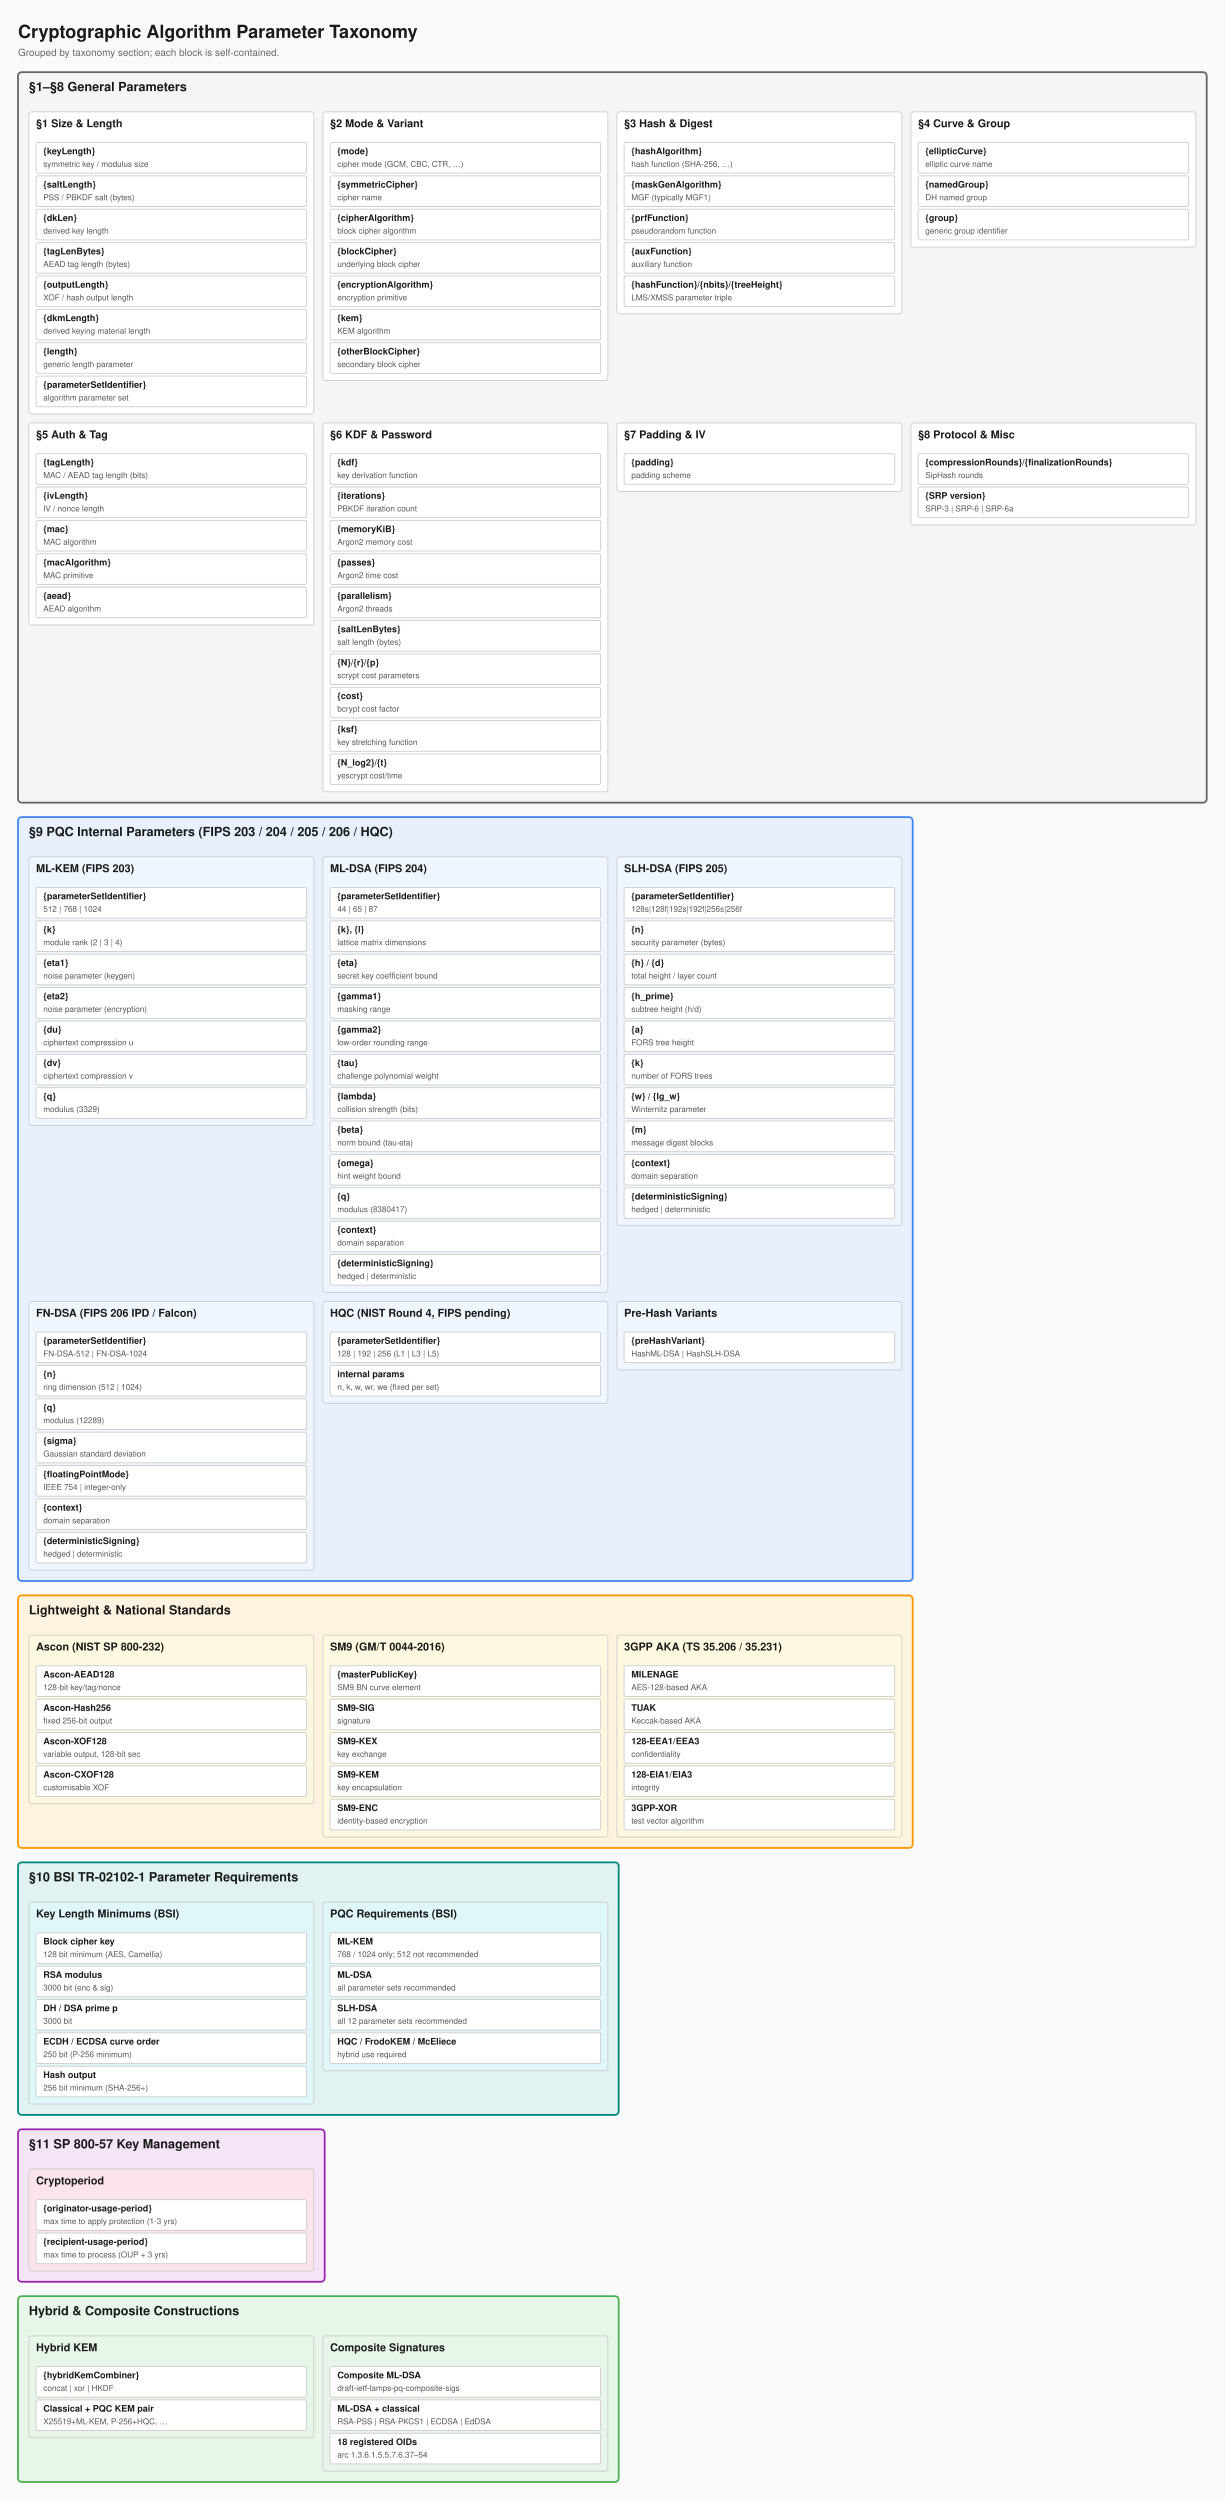
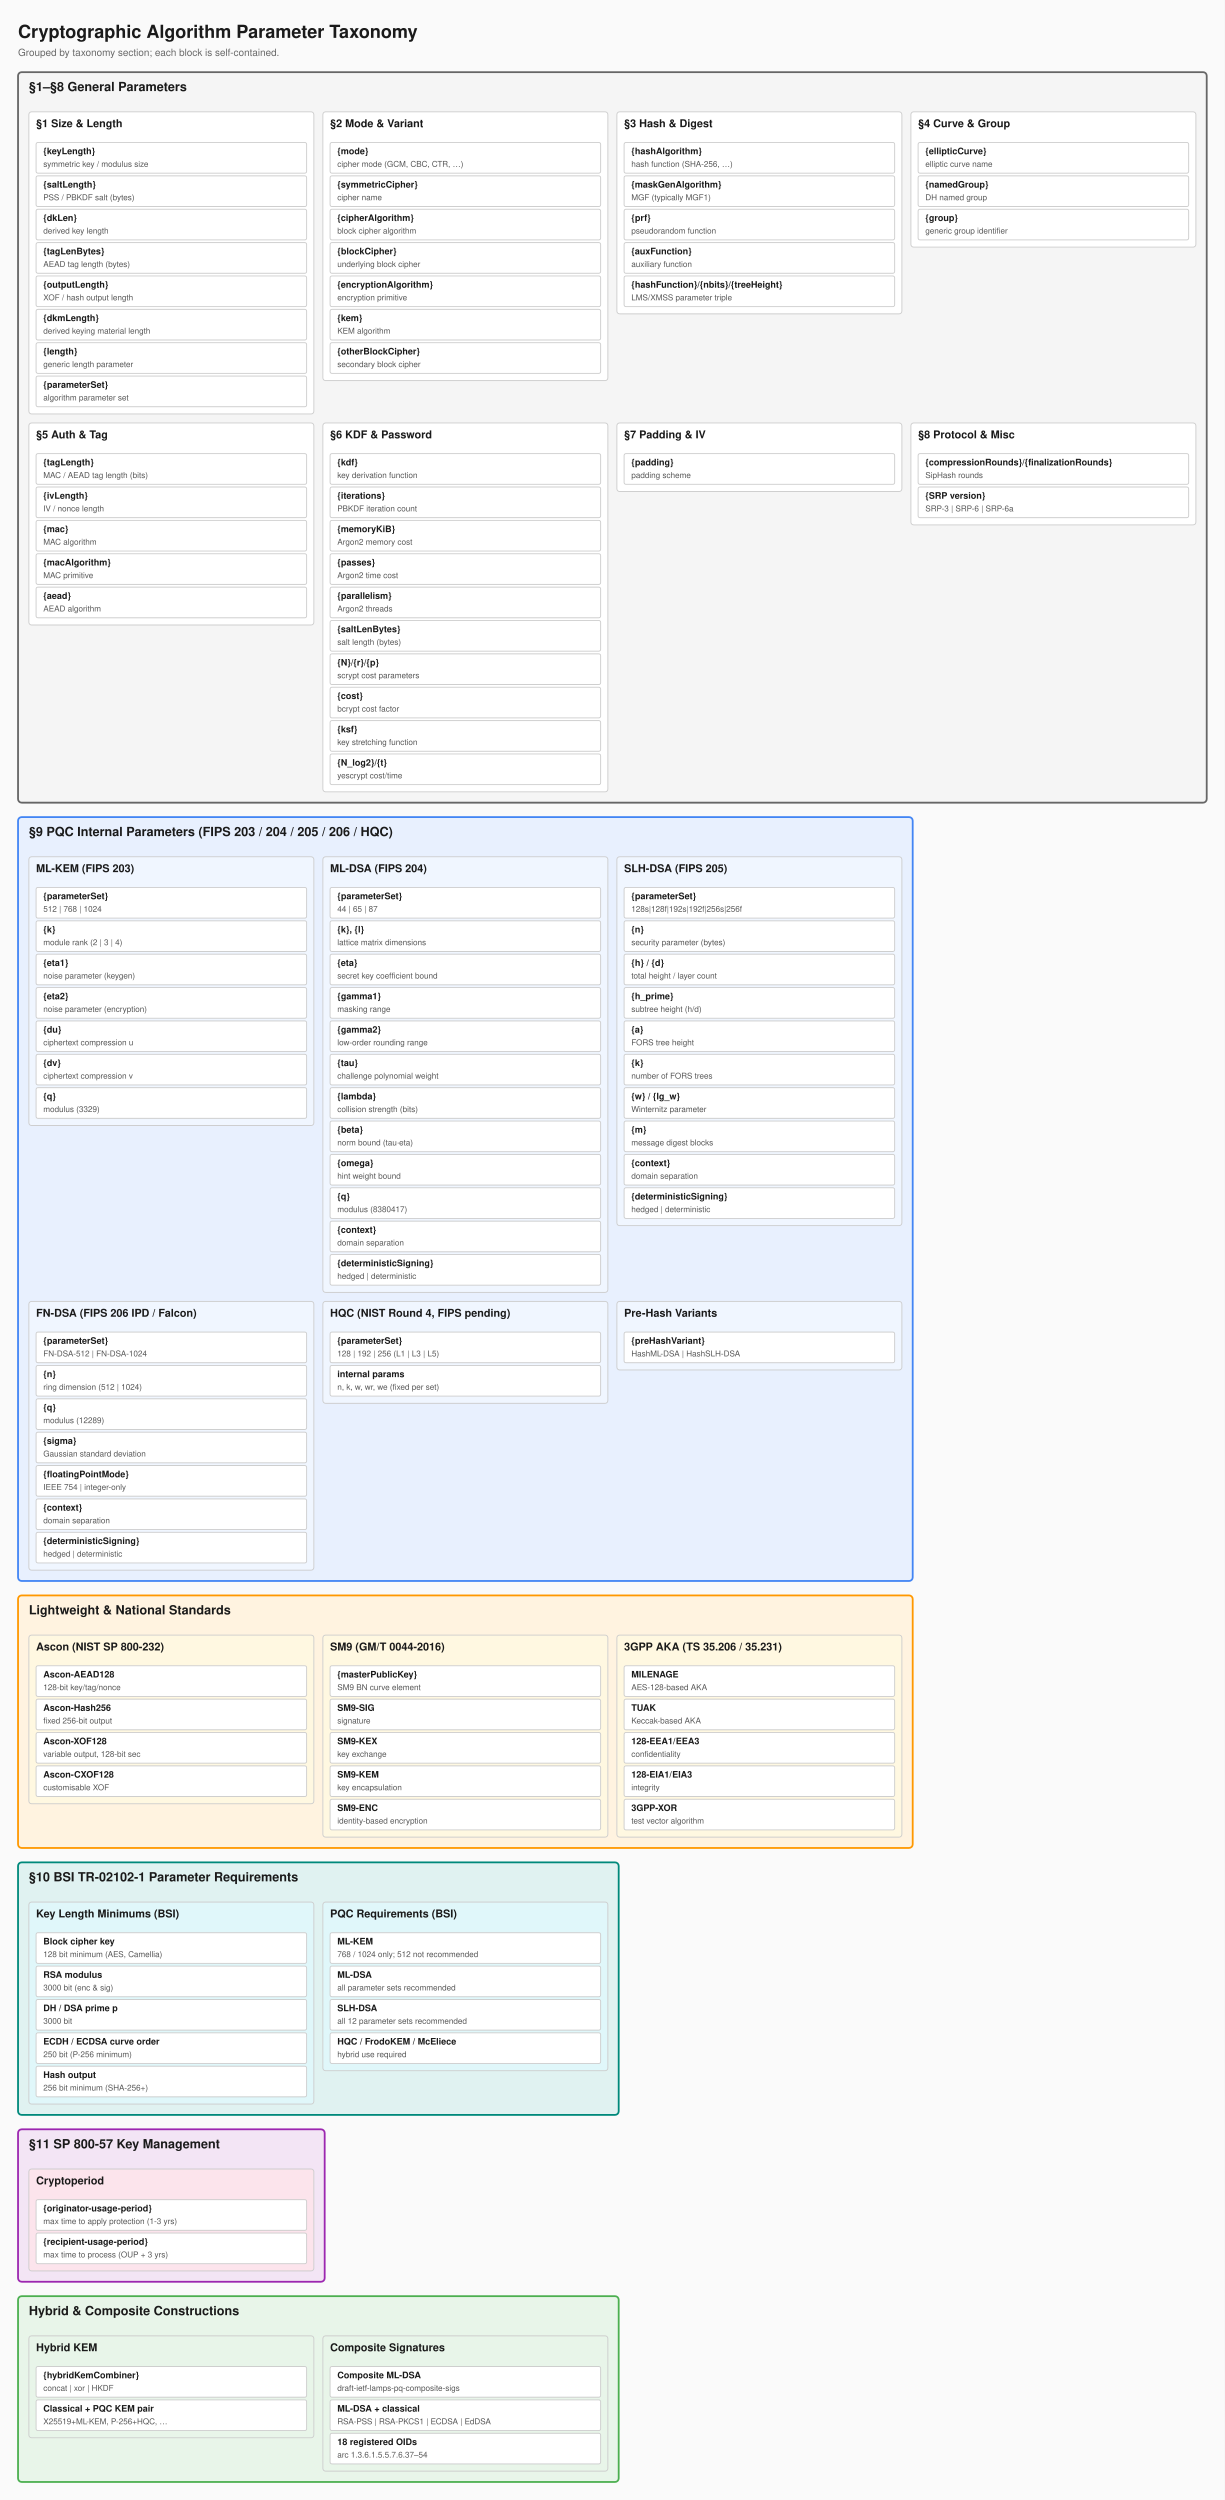
<svg xmlns="http://www.w3.org/2000/svg" width="1358" height="2772" viewBox="0 0 1358 2772">
  <rect width="1358" height="2772" fill="#fafafa" />
  <text x="20" y="42" font-family="Helvetica, Arial, sans-serif" font-size="20" font-weight="700" fill="#1a1a1a">Cryptographic Algorithm Parameter Taxonomy</text>
  <text x="20" y="62" font-family="Helvetica, Arial, sans-serif" font-size="11" fill="#666666">Grouped by taxonomy section; each block is self-contained.</text>
  <rect x="20" y="80" width="1318" height="810" fill="#f5f5f5" stroke="#666666" stroke-width="2" rx="4" />
  <text x="32" y="101" font-family="Helvetica, Arial, sans-serif" font-size="14" font-weight="700" fill="#1a1a1a">§1–§8  General Parameters</text>
  <rect x="32" y="124" width="316" height="335" fill="#ffffff" stroke="#cccccc" stroke-width="1" rx="3" />
  <text x="40" y="141" font-family="Helvetica, Arial, sans-serif" font-size="12" font-weight="700" fill="#1a1a1a">§1 Size &amp; Length</text>
  <rect x="40" y="158" width="300" height="34" fill="#ffffff" stroke="#cccccc" stroke-width="1" rx="2" />
  <text x="48" y="171" font-family="Helvetica, Arial, sans-serif" font-size="10" font-weight="600" fill="#1a1a1a">{keyLength}</text>
  <text x="48" y="185" font-family="Helvetica, Arial, sans-serif" font-size="9" fill="#555555">symmetric key / modulus size</text>
  <rect x="40" y="195" width="300" height="34" fill="#ffffff" stroke="#cccccc" stroke-width="1" rx="2" />
  <text x="48" y="208" font-family="Helvetica, Arial, sans-serif" font-size="10" font-weight="600" fill="#1a1a1a">{saltLength}</text>
  <text x="48" y="222" font-family="Helvetica, Arial, sans-serif" font-size="9" fill="#555555">PSS / PBKDF salt (bytes)</text>
  <rect x="40" y="232" width="300" height="34" fill="#ffffff" stroke="#cccccc" stroke-width="1" rx="2" />
  <text x="48" y="245" font-family="Helvetica, Arial, sans-serif" font-size="10" font-weight="600" fill="#1a1a1a">{dkLen}</text>
  <text x="48" y="259" font-family="Helvetica, Arial, sans-serif" font-size="9" fill="#555555">derived key length</text>
  <rect x="40" y="269" width="300" height="34" fill="#ffffff" stroke="#cccccc" stroke-width="1" rx="2" />
  <text x="48" y="282" font-family="Helvetica, Arial, sans-serif" font-size="10" font-weight="600" fill="#1a1a1a">{tagLenBytes}</text>
  <text x="48" y="296" font-family="Helvetica, Arial, sans-serif" font-size="9" fill="#555555">AEAD tag length (bytes)</text>
  <rect x="40" y="306" width="300" height="34" fill="#ffffff" stroke="#cccccc" stroke-width="1" rx="2" />
  <text x="48" y="319" font-family="Helvetica, Arial, sans-serif" font-size="10" font-weight="600" fill="#1a1a1a">{outputLength}</text>
  <text x="48" y="333" font-family="Helvetica, Arial, sans-serif" font-size="9" fill="#555555">XOF / hash output length</text>
  <rect x="40" y="343" width="300" height="34" fill="#ffffff" stroke="#cccccc" stroke-width="1" rx="2" />
  <text x="48" y="356" font-family="Helvetica, Arial, sans-serif" font-size="10" font-weight="600" fill="#1a1a1a">{dkmLength}</text>
  <text x="48" y="370" font-family="Helvetica, Arial, sans-serif" font-size="9" fill="#555555">derived keying material length</text>
  <rect x="40" y="380" width="300" height="34" fill="#ffffff" stroke="#cccccc" stroke-width="1" rx="2" />
  <text x="48" y="393" font-family="Helvetica, Arial, sans-serif" font-size="10" font-weight="600" fill="#1a1a1a">{length}</text>
  <text x="48" y="407" font-family="Helvetica, Arial, sans-serif" font-size="9" fill="#555555">generic length parameter</text>
  <rect x="40" y="417" width="300" height="34" fill="#ffffff" stroke="#cccccc" stroke-width="1" rx="2" />
-   <text x="48" y="430" font-family="Helvetica, Arial, sans-serif" font-size="10" font-weight="600" fill="#1a1a1a">{parameterSetIdentifier}</text>
+   <text x="48" y="430" font-family="Helvetica, Arial, sans-serif" font-size="10" font-weight="600" fill="#1a1a1a">{parameterSet}</text>
  <text x="48" y="444" font-family="Helvetica, Arial, sans-serif" font-size="9" fill="#555555">algorithm parameter set</text>
  <rect x="358" y="124" width="316" height="298" fill="#ffffff" stroke="#cccccc" stroke-width="1" rx="3" />
  <text x="366" y="141" font-family="Helvetica, Arial, sans-serif" font-size="12" font-weight="700" fill="#1a1a1a">§2 Mode &amp; Variant</text>
  <rect x="366" y="158" width="300" height="34" fill="#ffffff" stroke="#cccccc" stroke-width="1" rx="2" />
  <text x="374" y="171" font-family="Helvetica, Arial, sans-serif" font-size="10" font-weight="600" fill="#1a1a1a">{mode}</text>
  <text x="374" y="185" font-family="Helvetica, Arial, sans-serif" font-size="9" fill="#555555">cipher mode (GCM, CBC, CTR, …)</text>
  <rect x="366" y="195" width="300" height="34" fill="#ffffff" stroke="#cccccc" stroke-width="1" rx="2" />
  <text x="374" y="208" font-family="Helvetica, Arial, sans-serif" font-size="10" font-weight="600" fill="#1a1a1a">{symmetricCipher}</text>
  <text x="374" y="222" font-family="Helvetica, Arial, sans-serif" font-size="9" fill="#555555">cipher name</text>
  <rect x="366" y="232" width="300" height="34" fill="#ffffff" stroke="#cccccc" stroke-width="1" rx="2" />
  <text x="374" y="245" font-family="Helvetica, Arial, sans-serif" font-size="10" font-weight="600" fill="#1a1a1a">{cipherAlgorithm}</text>
  <text x="374" y="259" font-family="Helvetica, Arial, sans-serif" font-size="9" fill="#555555">block cipher algorithm</text>
  <rect x="366" y="269" width="300" height="34" fill="#ffffff" stroke="#cccccc" stroke-width="1" rx="2" />
  <text x="374" y="282" font-family="Helvetica, Arial, sans-serif" font-size="10" font-weight="600" fill="#1a1a1a">{blockCipher}</text>
  <text x="374" y="296" font-family="Helvetica, Arial, sans-serif" font-size="9" fill="#555555">underlying block cipher</text>
  <rect x="366" y="306" width="300" height="34" fill="#ffffff" stroke="#cccccc" stroke-width="1" rx="2" />
  <text x="374" y="319" font-family="Helvetica, Arial, sans-serif" font-size="10" font-weight="600" fill="#1a1a1a">{encryptionAlgorithm}</text>
  <text x="374" y="333" font-family="Helvetica, Arial, sans-serif" font-size="9" fill="#555555">encryption primitive</text>
  <rect x="366" y="343" width="300" height="34" fill="#ffffff" stroke="#cccccc" stroke-width="1" rx="2" />
  <text x="374" y="356" font-family="Helvetica, Arial, sans-serif" font-size="10" font-weight="600" fill="#1a1a1a">{kem}</text>
  <text x="374" y="370" font-family="Helvetica, Arial, sans-serif" font-size="9" fill="#555555">KEM algorithm</text>
  <rect x="366" y="380" width="300" height="34" fill="#ffffff" stroke="#cccccc" stroke-width="1" rx="2" />
  <text x="374" y="393" font-family="Helvetica, Arial, sans-serif" font-size="10" font-weight="600" fill="#1a1a1a">{otherBlockCipher}</text>
  <text x="374" y="407" font-family="Helvetica, Arial, sans-serif" font-size="9" fill="#555555">secondary block cipher</text>
  <rect x="684" y="124" width="316" height="224" fill="#ffffff" stroke="#cccccc" stroke-width="1" rx="3" />
  <text x="692" y="141" font-family="Helvetica, Arial, sans-serif" font-size="12" font-weight="700" fill="#1a1a1a">§3 Hash &amp; Digest</text>
  <rect x="692" y="158" width="300" height="34" fill="#ffffff" stroke="#cccccc" stroke-width="1" rx="2" />
  <text x="700" y="171" font-family="Helvetica, Arial, sans-serif" font-size="10" font-weight="600" fill="#1a1a1a">{hashAlgorithm}</text>
  <text x="700" y="185" font-family="Helvetica, Arial, sans-serif" font-size="9" fill="#555555">hash function (SHA-256, …)</text>
  <rect x="692" y="195" width="300" height="34" fill="#ffffff" stroke="#cccccc" stroke-width="1" rx="2" />
  <text x="700" y="208" font-family="Helvetica, Arial, sans-serif" font-size="10" font-weight="600" fill="#1a1a1a">{maskGenAlgorithm}</text>
  <text x="700" y="222" font-family="Helvetica, Arial, sans-serif" font-size="9" fill="#555555">MGF (typically MGF1)</text>
  <rect x="692" y="232" width="300" height="34" fill="#ffffff" stroke="#cccccc" stroke-width="1" rx="2" />
-   <text x="700" y="245" font-family="Helvetica, Arial, sans-serif" font-size="10" font-weight="600" fill="#1a1a1a">{prfFunction}</text>
+   <text x="700" y="245" font-family="Helvetica, Arial, sans-serif" font-size="10" font-weight="600" fill="#1a1a1a">{prf}</text>
  <text x="700" y="259" font-family="Helvetica, Arial, sans-serif" font-size="9" fill="#555555">pseudorandom function</text>
  <rect x="692" y="269" width="300" height="34" fill="#ffffff" stroke="#cccccc" stroke-width="1" rx="2" />
  <text x="700" y="282" font-family="Helvetica, Arial, sans-serif" font-size="10" font-weight="600" fill="#1a1a1a">{auxFunction}</text>
  <text x="700" y="296" font-family="Helvetica, Arial, sans-serif" font-size="9" fill="#555555">auxiliary function</text>
  <rect x="692" y="306" width="300" height="34" fill="#ffffff" stroke="#cccccc" stroke-width="1" rx="2" />
  <text x="700" y="319" font-family="Helvetica, Arial, sans-serif" font-size="10" font-weight="600" fill="#1a1a1a">{hashFunction}/{nbits}/{treeHeight}</text>
  <text x="700" y="333" font-family="Helvetica, Arial, sans-serif" font-size="9" fill="#555555">LMS/XMSS parameter triple</text>
  <rect x="1010" y="124" width="316" height="150" fill="#ffffff" stroke="#cccccc" stroke-width="1" rx="3" />
  <text x="1018" y="141" font-family="Helvetica, Arial, sans-serif" font-size="12" font-weight="700" fill="#1a1a1a">§4 Curve &amp; Group</text>
  <rect x="1018" y="158" width="300" height="34" fill="#ffffff" stroke="#cccccc" stroke-width="1" rx="2" />
  <text x="1026" y="171" font-family="Helvetica, Arial, sans-serif" font-size="10" font-weight="600" fill="#1a1a1a">{ellipticCurve}</text>
  <text x="1026" y="185" font-family="Helvetica, Arial, sans-serif" font-size="9" fill="#555555">elliptic curve name</text>
  <rect x="1018" y="195" width="300" height="34" fill="#ffffff" stroke="#cccccc" stroke-width="1" rx="2" />
  <text x="1026" y="208" font-family="Helvetica, Arial, sans-serif" font-size="10" font-weight="600" fill="#1a1a1a">{namedGroup}</text>
  <text x="1026" y="222" font-family="Helvetica, Arial, sans-serif" font-size="9" fill="#555555">DH named group</text>
  <rect x="1018" y="232" width="300" height="34" fill="#ffffff" stroke="#cccccc" stroke-width="1" rx="2" />
  <text x="1026" y="245" font-family="Helvetica, Arial, sans-serif" font-size="10" font-weight="600" fill="#1a1a1a">{group}</text>
  <text x="1026" y="259" font-family="Helvetica, Arial, sans-serif" font-size="9" fill="#555555">generic group identifier</text>
  <rect x="32" y="469" width="316" height="224" fill="#ffffff" stroke="#cccccc" stroke-width="1" rx="3" />
  <text x="40" y="486" font-family="Helvetica, Arial, sans-serif" font-size="12" font-weight="700" fill="#1a1a1a">§5 Auth &amp; Tag</text>
  <rect x="40" y="503" width="300" height="34" fill="#ffffff" stroke="#cccccc" stroke-width="1" rx="2" />
  <text x="48" y="516" font-family="Helvetica, Arial, sans-serif" font-size="10" font-weight="600" fill="#1a1a1a">{tagLength}</text>
  <text x="48" y="530" font-family="Helvetica, Arial, sans-serif" font-size="9" fill="#555555">MAC / AEAD tag length (bits)</text>
  <rect x="40" y="540" width="300" height="34" fill="#ffffff" stroke="#cccccc" stroke-width="1" rx="2" />
  <text x="48" y="553" font-family="Helvetica, Arial, sans-serif" font-size="10" font-weight="600" fill="#1a1a1a">{ivLength}</text>
  <text x="48" y="567" font-family="Helvetica, Arial, sans-serif" font-size="9" fill="#555555">IV / nonce length</text>
  <rect x="40" y="577" width="300" height="34" fill="#ffffff" stroke="#cccccc" stroke-width="1" rx="2" />
  <text x="48" y="590" font-family="Helvetica, Arial, sans-serif" font-size="10" font-weight="600" fill="#1a1a1a">{mac}</text>
  <text x="48" y="604" font-family="Helvetica, Arial, sans-serif" font-size="9" fill="#555555">MAC algorithm</text>
  <rect x="40" y="614" width="300" height="34" fill="#ffffff" stroke="#cccccc" stroke-width="1" rx="2" />
  <text x="48" y="627" font-family="Helvetica, Arial, sans-serif" font-size="10" font-weight="600" fill="#1a1a1a">{macAlgorithm}</text>
  <text x="48" y="641" font-family="Helvetica, Arial, sans-serif" font-size="9" fill="#555555">MAC primitive</text>
  <rect x="40" y="651" width="300" height="34" fill="#ffffff" stroke="#cccccc" stroke-width="1" rx="2" />
  <text x="48" y="664" font-family="Helvetica, Arial, sans-serif" font-size="10" font-weight="600" fill="#1a1a1a">{aead}</text>
  <text x="48" y="678" font-family="Helvetica, Arial, sans-serif" font-size="9" fill="#555555">AEAD algorithm</text>
  <rect x="358" y="469" width="316" height="409" fill="#ffffff" stroke="#cccccc" stroke-width="1" rx="3" />
  <text x="366" y="486" font-family="Helvetica, Arial, sans-serif" font-size="12" font-weight="700" fill="#1a1a1a">§6 KDF &amp; Password</text>
  <rect x="366" y="503" width="300" height="34" fill="#ffffff" stroke="#cccccc" stroke-width="1" rx="2" />
  <text x="374" y="516" font-family="Helvetica, Arial, sans-serif" font-size="10" font-weight="600" fill="#1a1a1a">{kdf}</text>
  <text x="374" y="530" font-family="Helvetica, Arial, sans-serif" font-size="9" fill="#555555">key derivation function</text>
  <rect x="366" y="540" width="300" height="34" fill="#ffffff" stroke="#cccccc" stroke-width="1" rx="2" />
  <text x="374" y="553" font-family="Helvetica, Arial, sans-serif" font-size="10" font-weight="600" fill="#1a1a1a">{iterations}</text>
  <text x="374" y="567" font-family="Helvetica, Arial, sans-serif" font-size="9" fill="#555555">PBKDF iteration count</text>
  <rect x="366" y="577" width="300" height="34" fill="#ffffff" stroke="#cccccc" stroke-width="1" rx="2" />
  <text x="374" y="590" font-family="Helvetica, Arial, sans-serif" font-size="10" font-weight="600" fill="#1a1a1a">{memoryKiB}</text>
  <text x="374" y="604" font-family="Helvetica, Arial, sans-serif" font-size="9" fill="#555555">Argon2 memory cost</text>
  <rect x="366" y="614" width="300" height="34" fill="#ffffff" stroke="#cccccc" stroke-width="1" rx="2" />
  <text x="374" y="627" font-family="Helvetica, Arial, sans-serif" font-size="10" font-weight="600" fill="#1a1a1a">{passes}</text>
  <text x="374" y="641" font-family="Helvetica, Arial, sans-serif" font-size="9" fill="#555555">Argon2 time cost</text>
  <rect x="366" y="651" width="300" height="34" fill="#ffffff" stroke="#cccccc" stroke-width="1" rx="2" />
  <text x="374" y="664" font-family="Helvetica, Arial, sans-serif" font-size="10" font-weight="600" fill="#1a1a1a">{parallelism}</text>
  <text x="374" y="678" font-family="Helvetica, Arial, sans-serif" font-size="9" fill="#555555">Argon2 threads</text>
  <rect x="366" y="688" width="300" height="34" fill="#ffffff" stroke="#cccccc" stroke-width="1" rx="2" />
  <text x="374" y="701" font-family="Helvetica, Arial, sans-serif" font-size="10" font-weight="600" fill="#1a1a1a">{saltLenBytes}</text>
  <text x="374" y="715" font-family="Helvetica, Arial, sans-serif" font-size="9" fill="#555555">salt length (bytes)</text>
  <rect x="366" y="725" width="300" height="34" fill="#ffffff" stroke="#cccccc" stroke-width="1" rx="2" />
  <text x="374" y="738" font-family="Helvetica, Arial, sans-serif" font-size="10" font-weight="600" fill="#1a1a1a">{N}/{r}/{p}</text>
  <text x="374" y="752" font-family="Helvetica, Arial, sans-serif" font-size="9" fill="#555555">scrypt cost parameters</text>
  <rect x="366" y="762" width="300" height="34" fill="#ffffff" stroke="#cccccc" stroke-width="1" rx="2" />
  <text x="374" y="775" font-family="Helvetica, Arial, sans-serif" font-size="10" font-weight="600" fill="#1a1a1a">{cost}</text>
  <text x="374" y="789" font-family="Helvetica, Arial, sans-serif" font-size="9" fill="#555555">bcrypt cost factor</text>
  <rect x="366" y="799" width="300" height="34" fill="#ffffff" stroke="#cccccc" stroke-width="1" rx="2" />
  <text x="374" y="812" font-family="Helvetica, Arial, sans-serif" font-size="10" font-weight="600" fill="#1a1a1a">{ksf}</text>
  <text x="374" y="826" font-family="Helvetica, Arial, sans-serif" font-size="9" fill="#555555">key stretching function</text>
  <rect x="366" y="836" width="300" height="34" fill="#ffffff" stroke="#cccccc" stroke-width="1" rx="2" />
  <text x="374" y="849" font-family="Helvetica, Arial, sans-serif" font-size="10" font-weight="600" fill="#1a1a1a">{N_log2}/{t}</text>
  <text x="374" y="863" font-family="Helvetica, Arial, sans-serif" font-size="9" fill="#555555">yescrypt cost/time</text>
  <rect x="684" y="469" width="316" height="76" fill="#ffffff" stroke="#cccccc" stroke-width="1" rx="3" />
  <text x="692" y="486" font-family="Helvetica, Arial, sans-serif" font-size="12" font-weight="700" fill="#1a1a1a">§7 Padding &amp; IV</text>
  <rect x="692" y="503" width="300" height="34" fill="#ffffff" stroke="#cccccc" stroke-width="1" rx="2" />
  <text x="700" y="516" font-family="Helvetica, Arial, sans-serif" font-size="10" font-weight="600" fill="#1a1a1a">{padding}</text>
  <text x="700" y="530" font-family="Helvetica, Arial, sans-serif" font-size="9" fill="#555555">padding scheme</text>
  <rect x="1010" y="469" width="316" height="113" fill="#ffffff" stroke="#cccccc" stroke-width="1" rx="3" />
  <text x="1018" y="486" font-family="Helvetica, Arial, sans-serif" font-size="12" font-weight="700" fill="#1a1a1a">§8 Protocol &amp; Misc</text>
  <rect x="1018" y="503" width="300" height="34" fill="#ffffff" stroke="#cccccc" stroke-width="1" rx="2" />
  <text x="1026" y="516" font-family="Helvetica, Arial, sans-serif" font-size="10" font-weight="600" fill="#1a1a1a">{compressionRounds}/{finalizationRounds}</text>
  <text x="1026" y="530" font-family="Helvetica, Arial, sans-serif" font-size="9" fill="#555555">SipHash rounds</text>
  <rect x="1018" y="540" width="300" height="34" fill="#ffffff" stroke="#cccccc" stroke-width="1" rx="2" />
  <text x="1026" y="553" font-family="Helvetica, Arial, sans-serif" font-size="10" font-weight="600" fill="#1a1a1a">{SRP version}</text>
  <text x="1026" y="567" font-family="Helvetica, Arial, sans-serif" font-size="9" fill="#555555">SRP-3 | SRP-6 | SRP-6a</text>
  <rect x="20" y="906" width="992" height="847" fill="#e8f0fe" stroke="#4285f4" stroke-width="2" rx="4" />
  <text x="32" y="927" font-family="Helvetica, Arial, sans-serif" font-size="14" font-weight="700" fill="#1a1a1a">§9  PQC Internal Parameters  (FIPS 203 / 204 / 205 / 206 / HQC)</text>
  <rect x="32" y="950" width="316" height="298" fill="#f0f6ff" stroke="#cccccc" stroke-width="1" rx="3" />
  <text x="40" y="967" font-family="Helvetica, Arial, sans-serif" font-size="12" font-weight="700" fill="#1a1a1a">ML-KEM  (FIPS 203)</text>
  <rect x="40" y="984" width="300" height="34" fill="#ffffff" stroke="#cccccc" stroke-width="1" rx="2" />
-   <text x="48" y="997" font-family="Helvetica, Arial, sans-serif" font-size="10" font-weight="600" fill="#1a1a1a">{parameterSetIdentifier}</text>
+   <text x="48" y="997" font-family="Helvetica, Arial, sans-serif" font-size="10" font-weight="600" fill="#1a1a1a">{parameterSet}</text>
  <text x="48" y="1011" font-family="Helvetica, Arial, sans-serif" font-size="9" fill="#555555">512 | 768 | 1024</text>
  <rect x="40" y="1021" width="300" height="34" fill="#ffffff" stroke="#cccccc" stroke-width="1" rx="2" />
  <text x="48" y="1034" font-family="Helvetica, Arial, sans-serif" font-size="10" font-weight="600" fill="#1a1a1a">{k}</text>
  <text x="48" y="1048" font-family="Helvetica, Arial, sans-serif" font-size="9" fill="#555555">module rank (2 | 3 | 4)</text>
  <rect x="40" y="1058" width="300" height="34" fill="#ffffff" stroke="#cccccc" stroke-width="1" rx="2" />
  <text x="48" y="1071" font-family="Helvetica, Arial, sans-serif" font-size="10" font-weight="600" fill="#1a1a1a">{eta1}</text>
  <text x="48" y="1085" font-family="Helvetica, Arial, sans-serif" font-size="9" fill="#555555">noise parameter (keygen)</text>
  <rect x="40" y="1095" width="300" height="34" fill="#ffffff" stroke="#cccccc" stroke-width="1" rx="2" />
  <text x="48" y="1108" font-family="Helvetica, Arial, sans-serif" font-size="10" font-weight="600" fill="#1a1a1a">{eta2}</text>
  <text x="48" y="1122" font-family="Helvetica, Arial, sans-serif" font-size="9" fill="#555555">noise parameter (encryption)</text>
  <rect x="40" y="1132" width="300" height="34" fill="#ffffff" stroke="#cccccc" stroke-width="1" rx="2" />
  <text x="48" y="1145" font-family="Helvetica, Arial, sans-serif" font-size="10" font-weight="600" fill="#1a1a1a">{du}</text>
  <text x="48" y="1159" font-family="Helvetica, Arial, sans-serif" font-size="9" fill="#555555">ciphertext compression u</text>
  <rect x="40" y="1169" width="300" height="34" fill="#ffffff" stroke="#cccccc" stroke-width="1" rx="2" />
  <text x="48" y="1182" font-family="Helvetica, Arial, sans-serif" font-size="10" font-weight="600" fill="#1a1a1a">{dv}</text>
  <text x="48" y="1196" font-family="Helvetica, Arial, sans-serif" font-size="9" fill="#555555">ciphertext compression v</text>
  <rect x="40" y="1206" width="300" height="34" fill="#ffffff" stroke="#cccccc" stroke-width="1" rx="2" />
  <text x="48" y="1219" font-family="Helvetica, Arial, sans-serif" font-size="10" font-weight="600" fill="#1a1a1a">{q}</text>
  <text x="48" y="1233" font-family="Helvetica, Arial, sans-serif" font-size="9" fill="#555555">modulus (3329)</text>
  <rect x="358" y="950" width="316" height="483" fill="#f0f6ff" stroke="#cccccc" stroke-width="1" rx="3" />
  <text x="366" y="967" font-family="Helvetica, Arial, sans-serif" font-size="12" font-weight="700" fill="#1a1a1a">ML-DSA  (FIPS 204)</text>
  <rect x="366" y="984" width="300" height="34" fill="#ffffff" stroke="#cccccc" stroke-width="1" rx="2" />
-   <text x="374" y="997" font-family="Helvetica, Arial, sans-serif" font-size="10" font-weight="600" fill="#1a1a1a">{parameterSetIdentifier}</text>
+   <text x="374" y="997" font-family="Helvetica, Arial, sans-serif" font-size="10" font-weight="600" fill="#1a1a1a">{parameterSet}</text>
  <text x="374" y="1011" font-family="Helvetica, Arial, sans-serif" font-size="9" fill="#555555">44 | 65 | 87</text>
  <rect x="366" y="1021" width="300" height="34" fill="#ffffff" stroke="#cccccc" stroke-width="1" rx="2" />
  <text x="374" y="1034" font-family="Helvetica, Arial, sans-serif" font-size="10" font-weight="600" fill="#1a1a1a">{k}, {l}</text>
  <text x="374" y="1048" font-family="Helvetica, Arial, sans-serif" font-size="9" fill="#555555">lattice matrix dimensions</text>
  <rect x="366" y="1058" width="300" height="34" fill="#ffffff" stroke="#cccccc" stroke-width="1" rx="2" />
  <text x="374" y="1071" font-family="Helvetica, Arial, sans-serif" font-size="10" font-weight="600" fill="#1a1a1a">{eta}</text>
  <text x="374" y="1085" font-family="Helvetica, Arial, sans-serif" font-size="9" fill="#555555">secret key coefficient bound</text>
  <rect x="366" y="1095" width="300" height="34" fill="#ffffff" stroke="#cccccc" stroke-width="1" rx="2" />
  <text x="374" y="1108" font-family="Helvetica, Arial, sans-serif" font-size="10" font-weight="600" fill="#1a1a1a">{gamma1}</text>
  <text x="374" y="1122" font-family="Helvetica, Arial, sans-serif" font-size="9" fill="#555555">masking range</text>
  <rect x="366" y="1132" width="300" height="34" fill="#ffffff" stroke="#cccccc" stroke-width="1" rx="2" />
  <text x="374" y="1145" font-family="Helvetica, Arial, sans-serif" font-size="10" font-weight="600" fill="#1a1a1a">{gamma2}</text>
  <text x="374" y="1159" font-family="Helvetica, Arial, sans-serif" font-size="9" fill="#555555">low-order rounding range</text>
  <rect x="366" y="1169" width="300" height="34" fill="#ffffff" stroke="#cccccc" stroke-width="1" rx="2" />
  <text x="374" y="1182" font-family="Helvetica, Arial, sans-serif" font-size="10" font-weight="600" fill="#1a1a1a">{tau}</text>
  <text x="374" y="1196" font-family="Helvetica, Arial, sans-serif" font-size="9" fill="#555555">challenge polynomial weight</text>
  <rect x="366" y="1206" width="300" height="34" fill="#ffffff" stroke="#cccccc" stroke-width="1" rx="2" />
  <text x="374" y="1219" font-family="Helvetica, Arial, sans-serif" font-size="10" font-weight="600" fill="#1a1a1a">{lambda}</text>
  <text x="374" y="1233" font-family="Helvetica, Arial, sans-serif" font-size="9" fill="#555555">collision strength (bits)</text>
  <rect x="366" y="1243" width="300" height="34" fill="#ffffff" stroke="#cccccc" stroke-width="1" rx="2" />
  <text x="374" y="1256" font-family="Helvetica, Arial, sans-serif" font-size="10" font-weight="600" fill="#1a1a1a">{beta}</text>
  <text x="374" y="1270" font-family="Helvetica, Arial, sans-serif" font-size="9" fill="#555555">norm bound (tau·eta)</text>
  <rect x="366" y="1280" width="300" height="34" fill="#ffffff" stroke="#cccccc" stroke-width="1" rx="2" />
  <text x="374" y="1293" font-family="Helvetica, Arial, sans-serif" font-size="10" font-weight="600" fill="#1a1a1a">{omega}</text>
  <text x="374" y="1307" font-family="Helvetica, Arial, sans-serif" font-size="9" fill="#555555">hint weight bound</text>
  <rect x="366" y="1317" width="300" height="34" fill="#ffffff" stroke="#cccccc" stroke-width="1" rx="2" />
  <text x="374" y="1330" font-family="Helvetica, Arial, sans-serif" font-size="10" font-weight="600" fill="#1a1a1a">{q}</text>
  <text x="374" y="1344" font-family="Helvetica, Arial, sans-serif" font-size="9" fill="#555555">modulus (8380417)</text>
  <rect x="366" y="1354" width="300" height="34" fill="#ffffff" stroke="#cccccc" stroke-width="1" rx="2" />
  <text x="374" y="1367" font-family="Helvetica, Arial, sans-serif" font-size="10" font-weight="600" fill="#1a1a1a">{context}</text>
  <text x="374" y="1381" font-family="Helvetica, Arial, sans-serif" font-size="9" fill="#555555">domain separation</text>
  <rect x="366" y="1391" width="300" height="34" fill="#ffffff" stroke="#cccccc" stroke-width="1" rx="2" />
  <text x="374" y="1404" font-family="Helvetica, Arial, sans-serif" font-size="10" font-weight="600" fill="#1a1a1a">{deterministicSigning}</text>
  <text x="374" y="1418" font-family="Helvetica, Arial, sans-serif" font-size="9" fill="#555555">hedged | deterministic</text>
  <rect x="684" y="950" width="316" height="409" fill="#f0f6ff" stroke="#cccccc" stroke-width="1" rx="3" />
  <text x="692" y="967" font-family="Helvetica, Arial, sans-serif" font-size="12" font-weight="700" fill="#1a1a1a">SLH-DSA  (FIPS 205)</text>
  <rect x="692" y="984" width="300" height="34" fill="#ffffff" stroke="#cccccc" stroke-width="1" rx="2" />
-   <text x="700" y="997" font-family="Helvetica, Arial, sans-serif" font-size="10" font-weight="600" fill="#1a1a1a">{parameterSetIdentifier}</text>
+   <text x="700" y="997" font-family="Helvetica, Arial, sans-serif" font-size="10" font-weight="600" fill="#1a1a1a">{parameterSet}</text>
  <text x="700" y="1011" font-family="Helvetica, Arial, sans-serif" font-size="9" fill="#555555">128s|128f|192s|192f|256s|256f</text>
  <rect x="692" y="1021" width="300" height="34" fill="#ffffff" stroke="#cccccc" stroke-width="1" rx="2" />
  <text x="700" y="1034" font-family="Helvetica, Arial, sans-serif" font-size="10" font-weight="600" fill="#1a1a1a">{n}</text>
  <text x="700" y="1048" font-family="Helvetica, Arial, sans-serif" font-size="9" fill="#555555">security parameter (bytes)</text>
  <rect x="692" y="1058" width="300" height="34" fill="#ffffff" stroke="#cccccc" stroke-width="1" rx="2" />
  <text x="700" y="1071" font-family="Helvetica, Arial, sans-serif" font-size="10" font-weight="600" fill="#1a1a1a">{h} / {d}</text>
  <text x="700" y="1085" font-family="Helvetica, Arial, sans-serif" font-size="9" fill="#555555">total height / layer count</text>
  <rect x="692" y="1095" width="300" height="34" fill="#ffffff" stroke="#cccccc" stroke-width="1" rx="2" />
  <text x="700" y="1108" font-family="Helvetica, Arial, sans-serif" font-size="10" font-weight="600" fill="#1a1a1a">{h_prime}</text>
  <text x="700" y="1122" font-family="Helvetica, Arial, sans-serif" font-size="9" fill="#555555">subtree height (h/d)</text>
  <rect x="692" y="1132" width="300" height="34" fill="#ffffff" stroke="#cccccc" stroke-width="1" rx="2" />
  <text x="700" y="1145" font-family="Helvetica, Arial, sans-serif" font-size="10" font-weight="600" fill="#1a1a1a">{a}</text>
  <text x="700" y="1159" font-family="Helvetica, Arial, sans-serif" font-size="9" fill="#555555">FORS tree height</text>
  <rect x="692" y="1169" width="300" height="34" fill="#ffffff" stroke="#cccccc" stroke-width="1" rx="2" />
  <text x="700" y="1182" font-family="Helvetica, Arial, sans-serif" font-size="10" font-weight="600" fill="#1a1a1a">{k}</text>
  <text x="700" y="1196" font-family="Helvetica, Arial, sans-serif" font-size="9" fill="#555555">number of FORS trees</text>
  <rect x="692" y="1206" width="300" height="34" fill="#ffffff" stroke="#cccccc" stroke-width="1" rx="2" />
  <text x="700" y="1219" font-family="Helvetica, Arial, sans-serif" font-size="10" font-weight="600" fill="#1a1a1a">{w} / {lg_w}</text>
  <text x="700" y="1233" font-family="Helvetica, Arial, sans-serif" font-size="9" fill="#555555">Winternitz parameter</text>
  <rect x="692" y="1243" width="300" height="34" fill="#ffffff" stroke="#cccccc" stroke-width="1" rx="2" />
  <text x="700" y="1256" font-family="Helvetica, Arial, sans-serif" font-size="10" font-weight="600" fill="#1a1a1a">{m}</text>
  <text x="700" y="1270" font-family="Helvetica, Arial, sans-serif" font-size="9" fill="#555555">message digest blocks</text>
  <rect x="692" y="1280" width="300" height="34" fill="#ffffff" stroke="#cccccc" stroke-width="1" rx="2" />
  <text x="700" y="1293" font-family="Helvetica, Arial, sans-serif" font-size="10" font-weight="600" fill="#1a1a1a">{context}</text>
  <text x="700" y="1307" font-family="Helvetica, Arial, sans-serif" font-size="9" fill="#555555">domain separation</text>
  <rect x="692" y="1317" width="300" height="34" fill="#ffffff" stroke="#cccccc" stroke-width="1" rx="2" />
  <text x="700" y="1330" font-family="Helvetica, Arial, sans-serif" font-size="10" font-weight="600" fill="#1a1a1a">{deterministicSigning}</text>
  <text x="700" y="1344" font-family="Helvetica, Arial, sans-serif" font-size="9" fill="#555555">hedged | deterministic</text>
  <rect x="32" y="1443" width="316" height="298" fill="#f0f6ff" stroke="#cccccc" stroke-width="1" rx="3" />
  <text x="40" y="1460" font-family="Helvetica, Arial, sans-serif" font-size="12" font-weight="700" fill="#1a1a1a">FN-DSA  (FIPS 206 IPD / Falcon)</text>
  <rect x="40" y="1477" width="300" height="34" fill="#ffffff" stroke="#cccccc" stroke-width="1" rx="2" />
-   <text x="48" y="1490" font-family="Helvetica, Arial, sans-serif" font-size="10" font-weight="600" fill="#1a1a1a">{parameterSetIdentifier}</text>
+   <text x="48" y="1490" font-family="Helvetica, Arial, sans-serif" font-size="10" font-weight="600" fill="#1a1a1a">{parameterSet}</text>
  <text x="48" y="1504" font-family="Helvetica, Arial, sans-serif" font-size="9" fill="#555555">FN-DSA-512 | FN-DSA-1024</text>
  <rect x="40" y="1514" width="300" height="34" fill="#ffffff" stroke="#cccccc" stroke-width="1" rx="2" />
  <text x="48" y="1527" font-family="Helvetica, Arial, sans-serif" font-size="10" font-weight="600" fill="#1a1a1a">{n}</text>
  <text x="48" y="1541" font-family="Helvetica, Arial, sans-serif" font-size="9" fill="#555555">ring dimension (512 | 1024)</text>
  <rect x="40" y="1551" width="300" height="34" fill="#ffffff" stroke="#cccccc" stroke-width="1" rx="2" />
  <text x="48" y="1564" font-family="Helvetica, Arial, sans-serif" font-size="10" font-weight="600" fill="#1a1a1a">{q}</text>
  <text x="48" y="1578" font-family="Helvetica, Arial, sans-serif" font-size="9" fill="#555555">modulus (12289)</text>
  <rect x="40" y="1588" width="300" height="34" fill="#ffffff" stroke="#cccccc" stroke-width="1" rx="2" />
  <text x="48" y="1601" font-family="Helvetica, Arial, sans-serif" font-size="10" font-weight="600" fill="#1a1a1a">{sigma}</text>
  <text x="48" y="1615" font-family="Helvetica, Arial, sans-serif" font-size="9" fill="#555555">Gaussian standard deviation</text>
  <rect x="40" y="1625" width="300" height="34" fill="#ffffff" stroke="#cccccc" stroke-width="1" rx="2" />
  <text x="48" y="1638" font-family="Helvetica, Arial, sans-serif" font-size="10" font-weight="600" fill="#1a1a1a">{floatingPointMode}</text>
  <text x="48" y="1652" font-family="Helvetica, Arial, sans-serif" font-size="9" fill="#555555">IEEE 754 | integer-only</text>
  <rect x="40" y="1662" width="300" height="34" fill="#ffffff" stroke="#cccccc" stroke-width="1" rx="2" />
  <text x="48" y="1675" font-family="Helvetica, Arial, sans-serif" font-size="10" font-weight="600" fill="#1a1a1a">{context}</text>
  <text x="48" y="1689" font-family="Helvetica, Arial, sans-serif" font-size="9" fill="#555555">domain separation</text>
  <rect x="40" y="1699" width="300" height="34" fill="#ffffff" stroke="#cccccc" stroke-width="1" rx="2" />
  <text x="48" y="1712" font-family="Helvetica, Arial, sans-serif" font-size="10" font-weight="600" fill="#1a1a1a">{deterministicSigning}</text>
  <text x="48" y="1726" font-family="Helvetica, Arial, sans-serif" font-size="9" fill="#555555">hedged | deterministic</text>
  <rect x="358" y="1443" width="316" height="113" fill="#f0f6ff" stroke="#cccccc" stroke-width="1" rx="3" />
  <text x="366" y="1460" font-family="Helvetica, Arial, sans-serif" font-size="12" font-weight="700" fill="#1a1a1a">HQC  (NIST Round 4, FIPS pending)</text>
  <rect x="366" y="1477" width="300" height="34" fill="#ffffff" stroke="#cccccc" stroke-width="1" rx="2" />
-   <text x="374" y="1490" font-family="Helvetica, Arial, sans-serif" font-size="10" font-weight="600" fill="#1a1a1a">{parameterSetIdentifier}</text>
+   <text x="374" y="1490" font-family="Helvetica, Arial, sans-serif" font-size="10" font-weight="600" fill="#1a1a1a">{parameterSet}</text>
  <text x="374" y="1504" font-family="Helvetica, Arial, sans-serif" font-size="9" fill="#555555">128 | 192 | 256 (L1 | L3 | L5)</text>
  <rect x="366" y="1514" width="300" height="34" fill="#ffffff" stroke="#cccccc" stroke-width="1" rx="2" />
  <text x="374" y="1527" font-family="Helvetica, Arial, sans-serif" font-size="10" font-weight="600" fill="#1a1a1a">internal params</text>
  <text x="374" y="1541" font-family="Helvetica, Arial, sans-serif" font-size="9" fill="#555555">n, k, w, wr, we (fixed per set)</text>
  <rect x="684" y="1443" width="316" height="76" fill="#f0f6ff" stroke="#cccccc" stroke-width="1" rx="3" />
  <text x="692" y="1460" font-family="Helvetica, Arial, sans-serif" font-size="12" font-weight="700" fill="#1a1a1a">Pre-Hash Variants</text>
  <rect x="692" y="1477" width="300" height="34" fill="#ffffff" stroke="#cccccc" stroke-width="1" rx="2" />
  <text x="700" y="1490" font-family="Helvetica, Arial, sans-serif" font-size="10" font-weight="600" fill="#1a1a1a">{preHashVariant}</text>
  <text x="700" y="1504" font-family="Helvetica, Arial, sans-serif" font-size="9" fill="#555555">HashML-DSA | HashSLH-DSA</text>
  <rect x="20" y="1769" width="992" height="280" fill="#fff3e0" stroke="#ff9800" stroke-width="2" rx="4" />
  <text x="32" y="1790" font-family="Helvetica, Arial, sans-serif" font-size="14" font-weight="700" fill="#1a1a1a">Lightweight &amp; National Standards</text>
  <rect x="32" y="1813" width="316" height="187" fill="#fff8e1" stroke="#cccccc" stroke-width="1" rx="3" />
  <text x="40" y="1830" font-family="Helvetica, Arial, sans-serif" font-size="12" font-weight="700" fill="#1a1a1a">Ascon  (NIST SP 800-232)</text>
  <rect x="40" y="1847" width="300" height="34" fill="#ffffff" stroke="#cccccc" stroke-width="1" rx="2" />
  <text x="48" y="1860" font-family="Helvetica, Arial, sans-serif" font-size="10" font-weight="600" fill="#1a1a1a">Ascon-AEAD128</text>
  <text x="48" y="1874" font-family="Helvetica, Arial, sans-serif" font-size="9" fill="#555555">128-bit key/tag/nonce</text>
  <rect x="40" y="1884" width="300" height="34" fill="#ffffff" stroke="#cccccc" stroke-width="1" rx="2" />
  <text x="48" y="1897" font-family="Helvetica, Arial, sans-serif" font-size="10" font-weight="600" fill="#1a1a1a">Ascon-Hash256</text>
  <text x="48" y="1911" font-family="Helvetica, Arial, sans-serif" font-size="9" fill="#555555">fixed 256-bit output</text>
  <rect x="40" y="1921" width="300" height="34" fill="#ffffff" stroke="#cccccc" stroke-width="1" rx="2" />
  <text x="48" y="1934" font-family="Helvetica, Arial, sans-serif" font-size="10" font-weight="600" fill="#1a1a1a">Ascon-XOF128</text>
  <text x="48" y="1948" font-family="Helvetica, Arial, sans-serif" font-size="9" fill="#555555">variable output, 128-bit sec</text>
  <rect x="40" y="1958" width="300" height="34" fill="#ffffff" stroke="#cccccc" stroke-width="1" rx="2" />
  <text x="48" y="1971" font-family="Helvetica, Arial, sans-serif" font-size="10" font-weight="600" fill="#1a1a1a">Ascon-CXOF128</text>
  <text x="48" y="1985" font-family="Helvetica, Arial, sans-serif" font-size="9" fill="#555555">customisable XOF</text>
  <rect x="358" y="1813" width="316" height="224" fill="#fff8e1" stroke="#cccccc" stroke-width="1" rx="3" />
  <text x="366" y="1830" font-family="Helvetica, Arial, sans-serif" font-size="12" font-weight="700" fill="#1a1a1a">SM9  (GM/T 0044-2016)</text>
  <rect x="366" y="1847" width="300" height="34" fill="#ffffff" stroke="#cccccc" stroke-width="1" rx="2" />
  <text x="374" y="1860" font-family="Helvetica, Arial, sans-serif" font-size="10" font-weight="600" fill="#1a1a1a">{masterPublicKey}</text>
  <text x="374" y="1874" font-family="Helvetica, Arial, sans-serif" font-size="9" fill="#555555">SM9 BN curve element</text>
  <rect x="366" y="1884" width="300" height="34" fill="#ffffff" stroke="#cccccc" stroke-width="1" rx="2" />
  <text x="374" y="1897" font-family="Helvetica, Arial, sans-serif" font-size="10" font-weight="600" fill="#1a1a1a">SM9-SIG</text>
  <text x="374" y="1911" font-family="Helvetica, Arial, sans-serif" font-size="9" fill="#555555">signature</text>
  <rect x="366" y="1921" width="300" height="34" fill="#ffffff" stroke="#cccccc" stroke-width="1" rx="2" />
  <text x="374" y="1934" font-family="Helvetica, Arial, sans-serif" font-size="10" font-weight="600" fill="#1a1a1a">SM9-KEX</text>
  <text x="374" y="1948" font-family="Helvetica, Arial, sans-serif" font-size="9" fill="#555555">key exchange</text>
  <rect x="366" y="1958" width="300" height="34" fill="#ffffff" stroke="#cccccc" stroke-width="1" rx="2" />
  <text x="374" y="1971" font-family="Helvetica, Arial, sans-serif" font-size="10" font-weight="600" fill="#1a1a1a">SM9-KEM</text>
  <text x="374" y="1985" font-family="Helvetica, Arial, sans-serif" font-size="9" fill="#555555">key encapsulation</text>
  <rect x="366" y="1995" width="300" height="34" fill="#ffffff" stroke="#cccccc" stroke-width="1" rx="2" />
  <text x="374" y="2008" font-family="Helvetica, Arial, sans-serif" font-size="10" font-weight="600" fill="#1a1a1a">SM9-ENC</text>
  <text x="374" y="2022" font-family="Helvetica, Arial, sans-serif" font-size="9" fill="#555555">identity-based encryption</text>
  <rect x="684" y="1813" width="316" height="224" fill="#fff8e1" stroke="#cccccc" stroke-width="1" rx="3" />
  <text x="692" y="1830" font-family="Helvetica, Arial, sans-serif" font-size="12" font-weight="700" fill="#1a1a1a">3GPP AKA  (TS 35.206 / 35.231)</text>
  <rect x="692" y="1847" width="300" height="34" fill="#ffffff" stroke="#cccccc" stroke-width="1" rx="2" />
  <text x="700" y="1860" font-family="Helvetica, Arial, sans-serif" font-size="10" font-weight="600" fill="#1a1a1a">MILENAGE</text>
  <text x="700" y="1874" font-family="Helvetica, Arial, sans-serif" font-size="9" fill="#555555">AES-128-based AKA</text>
  <rect x="692" y="1884" width="300" height="34" fill="#ffffff" stroke="#cccccc" stroke-width="1" rx="2" />
  <text x="700" y="1897" font-family="Helvetica, Arial, sans-serif" font-size="10" font-weight="600" fill="#1a1a1a">TUAK</text>
  <text x="700" y="1911" font-family="Helvetica, Arial, sans-serif" font-size="9" fill="#555555">Keccak-based AKA</text>
  <rect x="692" y="1921" width="300" height="34" fill="#ffffff" stroke="#cccccc" stroke-width="1" rx="2" />
  <text x="700" y="1934" font-family="Helvetica, Arial, sans-serif" font-size="10" font-weight="600" fill="#1a1a1a">128-EEA1/EEA3</text>
  <text x="700" y="1948" font-family="Helvetica, Arial, sans-serif" font-size="9" fill="#555555">confidentiality</text>
  <rect x="692" y="1958" width="300" height="34" fill="#ffffff" stroke="#cccccc" stroke-width="1" rx="2" />
  <text x="700" y="1971" font-family="Helvetica, Arial, sans-serif" font-size="10" font-weight="600" fill="#1a1a1a">128-EIA1/EIA3</text>
  <text x="700" y="1985" font-family="Helvetica, Arial, sans-serif" font-size="9" fill="#555555">integrity</text>
  <rect x="692" y="1995" width="300" height="34" fill="#ffffff" stroke="#cccccc" stroke-width="1" rx="2" />
  <text x="700" y="2008" font-family="Helvetica, Arial, sans-serif" font-size="10" font-weight="600" fill="#1a1a1a">3GPP-XOR</text>
  <text x="700" y="2022" font-family="Helvetica, Arial, sans-serif" font-size="9" fill="#555555">test vector algorithm</text>
  <rect x="20" y="2065" width="666" height="280" fill="#e0f2f1" stroke="#00897b" stroke-width="2" rx="4" />
  <text x="32" y="2086" font-family="Helvetica, Arial, sans-serif" font-size="14" font-weight="700" fill="#1a1a1a">§10  BSI TR-02102-1 Parameter Requirements</text>
  <rect x="32" y="2109" width="316" height="224" fill="#e0f7fa" stroke="#cccccc" stroke-width="1" rx="3" />
  <text x="40" y="2126" font-family="Helvetica, Arial, sans-serif" font-size="12" font-weight="700" fill="#1a1a1a">Key Length Minimums (BSI)</text>
  <rect x="40" y="2143" width="300" height="34" fill="#ffffff" stroke="#cccccc" stroke-width="1" rx="2" />
  <text x="48" y="2156" font-family="Helvetica, Arial, sans-serif" font-size="10" font-weight="600" fill="#1a1a1a">Block cipher key</text>
  <text x="48" y="2170" font-family="Helvetica, Arial, sans-serif" font-size="9" fill="#555555">128 bit minimum (AES, Camellia)</text>
  <rect x="40" y="2180" width="300" height="34" fill="#ffffff" stroke="#cccccc" stroke-width="1" rx="2" />
  <text x="48" y="2193" font-family="Helvetica, Arial, sans-serif" font-size="10" font-weight="600" fill="#1a1a1a">RSA modulus</text>
  <text x="48" y="2207" font-family="Helvetica, Arial, sans-serif" font-size="9" fill="#555555">3000 bit (enc &amp; sig)</text>
  <rect x="40" y="2217" width="300" height="34" fill="#ffffff" stroke="#cccccc" stroke-width="1" rx="2" />
  <text x="48" y="2230" font-family="Helvetica, Arial, sans-serif" font-size="10" font-weight="600" fill="#1a1a1a">DH / DSA prime p</text>
  <text x="48" y="2244" font-family="Helvetica, Arial, sans-serif" font-size="9" fill="#555555">3000 bit</text>
  <rect x="40" y="2254" width="300" height="34" fill="#ffffff" stroke="#cccccc" stroke-width="1" rx="2" />
  <text x="48" y="2267" font-family="Helvetica, Arial, sans-serif" font-size="10" font-weight="600" fill="#1a1a1a">ECDH / ECDSA curve order</text>
  <text x="48" y="2281" font-family="Helvetica, Arial, sans-serif" font-size="9" fill="#555555">250 bit (P-256 minimum)</text>
  <rect x="40" y="2291" width="300" height="34" fill="#ffffff" stroke="#cccccc" stroke-width="1" rx="2" />
  <text x="48" y="2304" font-family="Helvetica, Arial, sans-serif" font-size="10" font-weight="600" fill="#1a1a1a">Hash output</text>
  <text x="48" y="2318" font-family="Helvetica, Arial, sans-serif" font-size="9" fill="#555555">256 bit minimum (SHA-256+)</text>
  <rect x="358" y="2109" width="316" height="187" fill="#e0f7fa" stroke="#cccccc" stroke-width="1" rx="3" />
  <text x="366" y="2126" font-family="Helvetica, Arial, sans-serif" font-size="12" font-weight="700" fill="#1a1a1a">PQC Requirements (BSI)</text>
  <rect x="366" y="2143" width="300" height="34" fill="#ffffff" stroke="#cccccc" stroke-width="1" rx="2" />
  <text x="374" y="2156" font-family="Helvetica, Arial, sans-serif" font-size="10" font-weight="600" fill="#1a1a1a">ML-KEM</text>
  <text x="374" y="2170" font-family="Helvetica, Arial, sans-serif" font-size="9" fill="#555555">768 / 1024 only; 512 not recommended</text>
  <rect x="366" y="2180" width="300" height="34" fill="#ffffff" stroke="#cccccc" stroke-width="1" rx="2" />
  <text x="374" y="2193" font-family="Helvetica, Arial, sans-serif" font-size="10" font-weight="600" fill="#1a1a1a">ML-DSA</text>
  <text x="374" y="2207" font-family="Helvetica, Arial, sans-serif" font-size="9" fill="#555555">all parameter sets recommended</text>
  <rect x="366" y="2217" width="300" height="34" fill="#ffffff" stroke="#cccccc" stroke-width="1" rx="2" />
  <text x="374" y="2230" font-family="Helvetica, Arial, sans-serif" font-size="10" font-weight="600" fill="#1a1a1a">SLH-DSA</text>
  <text x="374" y="2244" font-family="Helvetica, Arial, sans-serif" font-size="9" fill="#555555">all 12 parameter sets recommended</text>
  <rect x="366" y="2254" width="300" height="34" fill="#ffffff" stroke="#cccccc" stroke-width="1" rx="2" />
  <text x="374" y="2267" font-family="Helvetica, Arial, sans-serif" font-size="10" font-weight="600" fill="#1a1a1a">HQC / FrodoKEM / McEliece</text>
  <text x="374" y="2281" font-family="Helvetica, Arial, sans-serif" font-size="9" fill="#555555">hybrid use required</text>
  <rect x="20" y="2361" width="340" height="169" fill="#f3e5f5" stroke="#9c27b0" stroke-width="2" rx="4" />
  <text x="32" y="2382" font-family="Helvetica, Arial, sans-serif" font-size="14" font-weight="700" fill="#1a1a1a">§11  SP 800-57 Key Management</text>
  <rect x="32" y="2405" width="316" height="113" fill="#fce4ec" stroke="#cccccc" stroke-width="1" rx="3" />
  <text x="40" y="2422" font-family="Helvetica, Arial, sans-serif" font-size="12" font-weight="700" fill="#1a1a1a">Cryptoperiod</text>
  <rect x="40" y="2439" width="300" height="34" fill="#ffffff" stroke="#cccccc" stroke-width="1" rx="2" />
  <text x="48" y="2452" font-family="Helvetica, Arial, sans-serif" font-size="10" font-weight="600" fill="#1a1a1a">{originator-usage-period}</text>
  <text x="48" y="2466" font-family="Helvetica, Arial, sans-serif" font-size="9" fill="#555555">max time to apply protection (1-3 yrs)</text>
  <rect x="40" y="2476" width="300" height="34" fill="#ffffff" stroke="#cccccc" stroke-width="1" rx="2" />
  <text x="48" y="2489" font-family="Helvetica, Arial, sans-serif" font-size="10" font-weight="600" fill="#1a1a1a">{recipient-usage-period}</text>
  <text x="48" y="2503" font-family="Helvetica, Arial, sans-serif" font-size="9" fill="#555555">max time to process (OUP + 3 yrs)</text>
  <rect x="20" y="2546" width="666" height="206" fill="#e8f5e9" stroke="#4caf50" stroke-width="2" rx="4" />
  <text x="32" y="2567" font-family="Helvetica, Arial, sans-serif" font-size="14" font-weight="700" fill="#1a1a1a">Hybrid &amp; Composite Constructions</text>
  <rect x="32" y="2590" width="316" height="113" fill="#e8f5e9" stroke="#cccccc" stroke-width="1" rx="3" />
  <text x="40" y="2607" font-family="Helvetica, Arial, sans-serif" font-size="12" font-weight="700" fill="#1a1a1a">Hybrid KEM</text>
  <rect x="40" y="2624" width="300" height="34" fill="#ffffff" stroke="#cccccc" stroke-width="1" rx="2" />
  <text x="48" y="2637" font-family="Helvetica, Arial, sans-serif" font-size="10" font-weight="600" fill="#1a1a1a">{hybridKemCombiner}</text>
  <text x="48" y="2651" font-family="Helvetica, Arial, sans-serif" font-size="9" fill="#555555">concat | xor | HKDF</text>
  <rect x="40" y="2661" width="300" height="34" fill="#ffffff" stroke="#cccccc" stroke-width="1" rx="2" />
  <text x="48" y="2674" font-family="Helvetica, Arial, sans-serif" font-size="10" font-weight="600" fill="#1a1a1a">Classical + PQC KEM pair</text>
  <text x="48" y="2688" font-family="Helvetica, Arial, sans-serif" font-size="9" fill="#555555">X25519+ML-KEM, P-256+HQC, …</text>
  <rect x="358" y="2590" width="316" height="150" fill="#e8f5e9" stroke="#cccccc" stroke-width="1" rx="3" />
  <text x="366" y="2607" font-family="Helvetica, Arial, sans-serif" font-size="12" font-weight="700" fill="#1a1a1a">Composite Signatures</text>
  <rect x="366" y="2624" width="300" height="34" fill="#ffffff" stroke="#cccccc" stroke-width="1" rx="2" />
  <text x="374" y="2637" font-family="Helvetica, Arial, sans-serif" font-size="10" font-weight="600" fill="#1a1a1a">Composite ML-DSA</text>
  <text x="374" y="2651" font-family="Helvetica, Arial, sans-serif" font-size="9" fill="#555555">draft-ietf-lamps-pq-composite-sigs</text>
  <rect x="366" y="2661" width="300" height="34" fill="#ffffff" stroke="#cccccc" stroke-width="1" rx="2" />
  <text x="374" y="2674" font-family="Helvetica, Arial, sans-serif" font-size="10" font-weight="600" fill="#1a1a1a">ML-DSA + classical</text>
  <text x="374" y="2688" font-family="Helvetica, Arial, sans-serif" font-size="9" fill="#555555">RSA-PSS | RSA-PKCS1 | ECDSA | EdDSA</text>
  <rect x="366" y="2698" width="300" height="34" fill="#ffffff" stroke="#cccccc" stroke-width="1" rx="2" />
  <text x="374" y="2711" font-family="Helvetica, Arial, sans-serif" font-size="10" font-weight="600" fill="#1a1a1a">18 registered OIDs</text>
  <text x="374" y="2725" font-family="Helvetica, Arial, sans-serif" font-size="9" fill="#555555">arc 1.3.6.1.5.5.7.6.37–54</text>
</svg>
